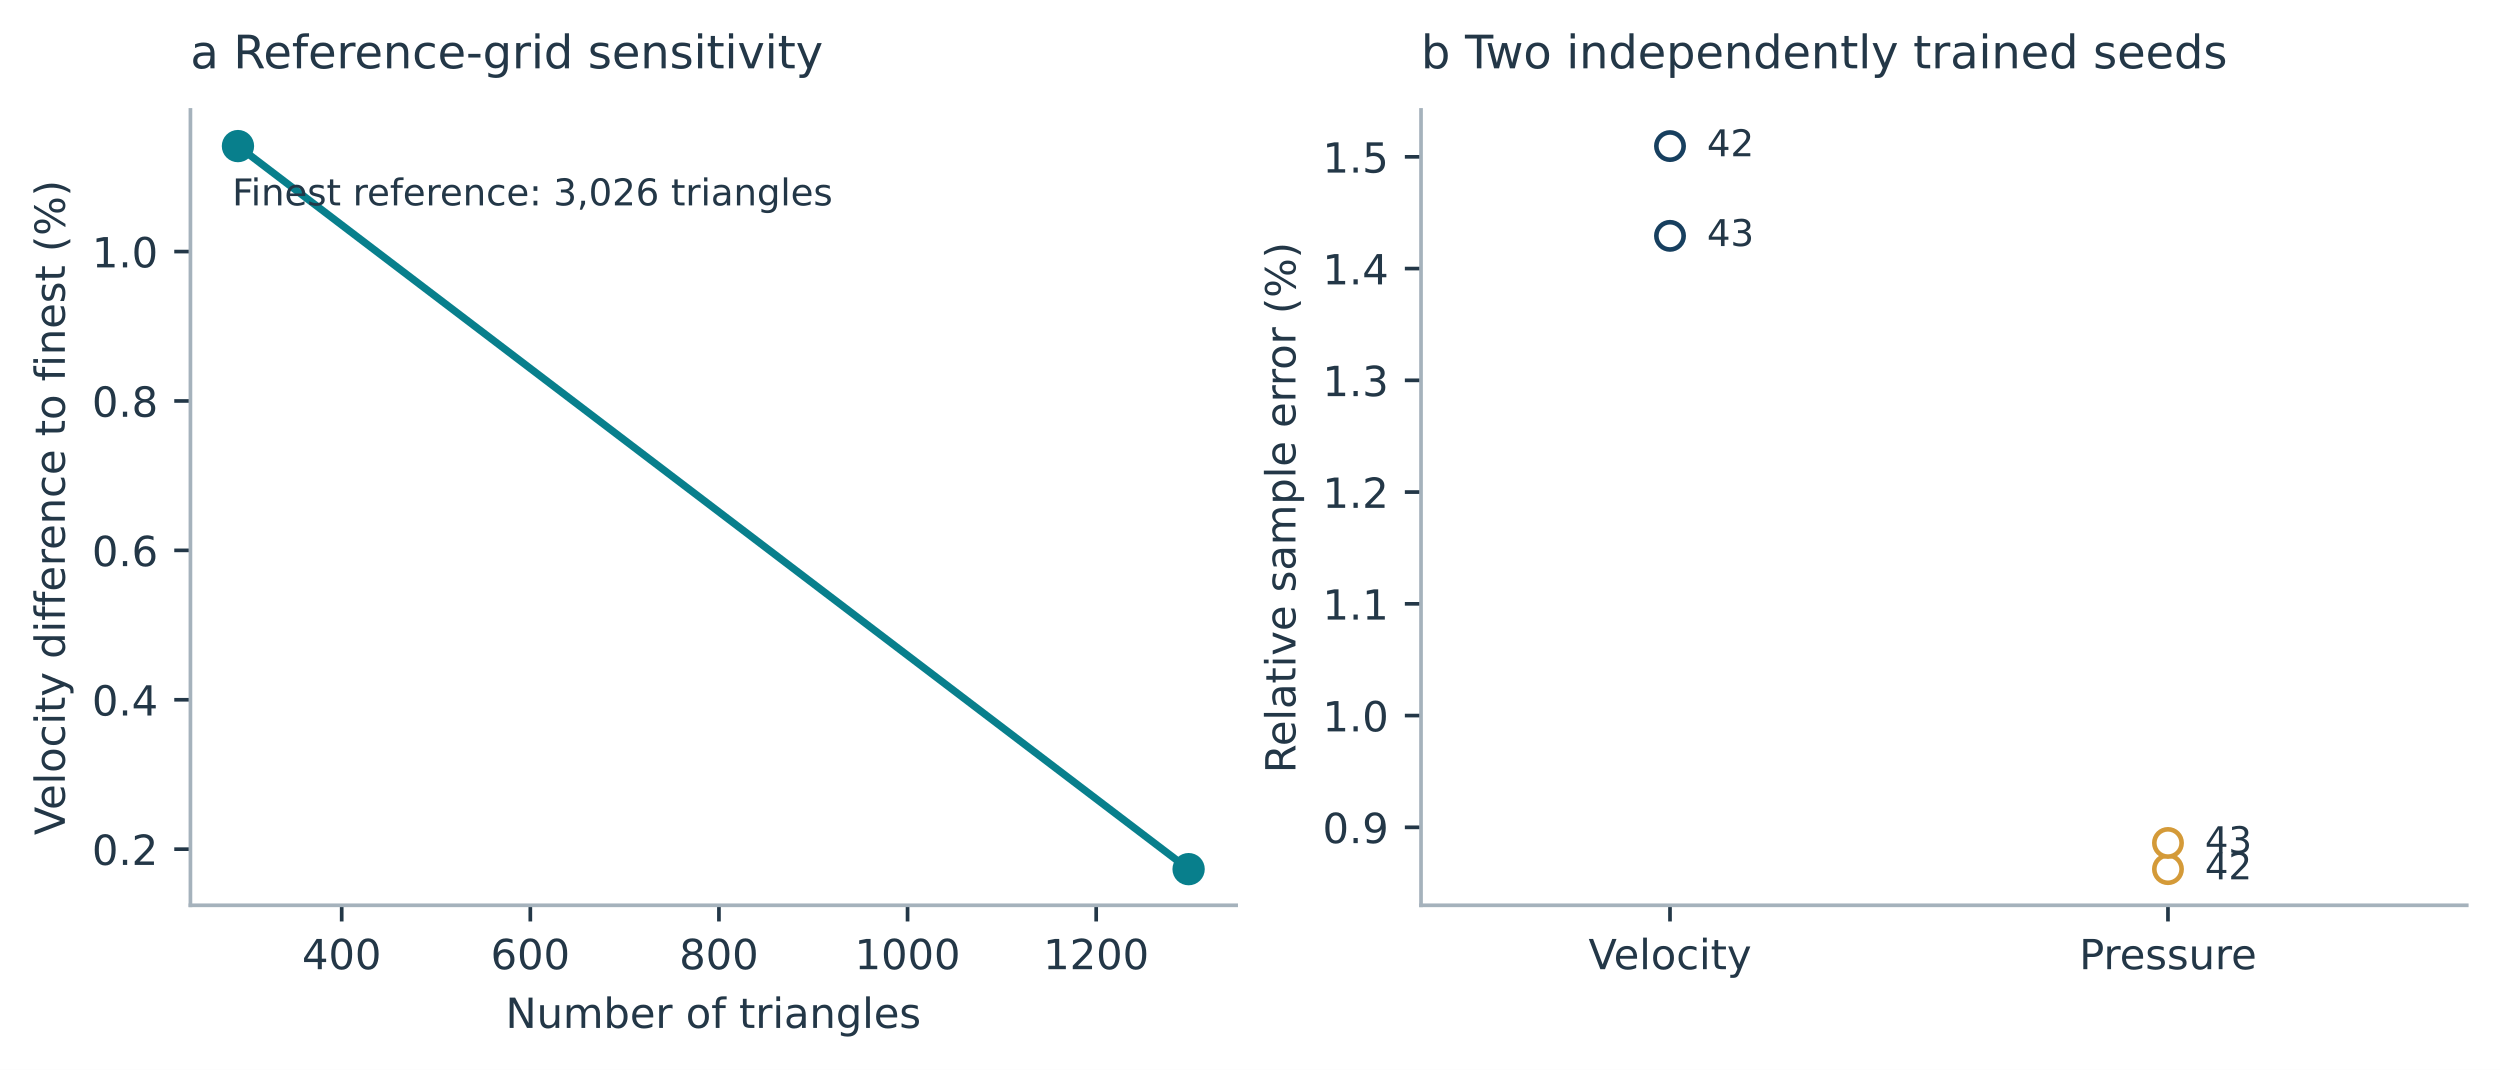
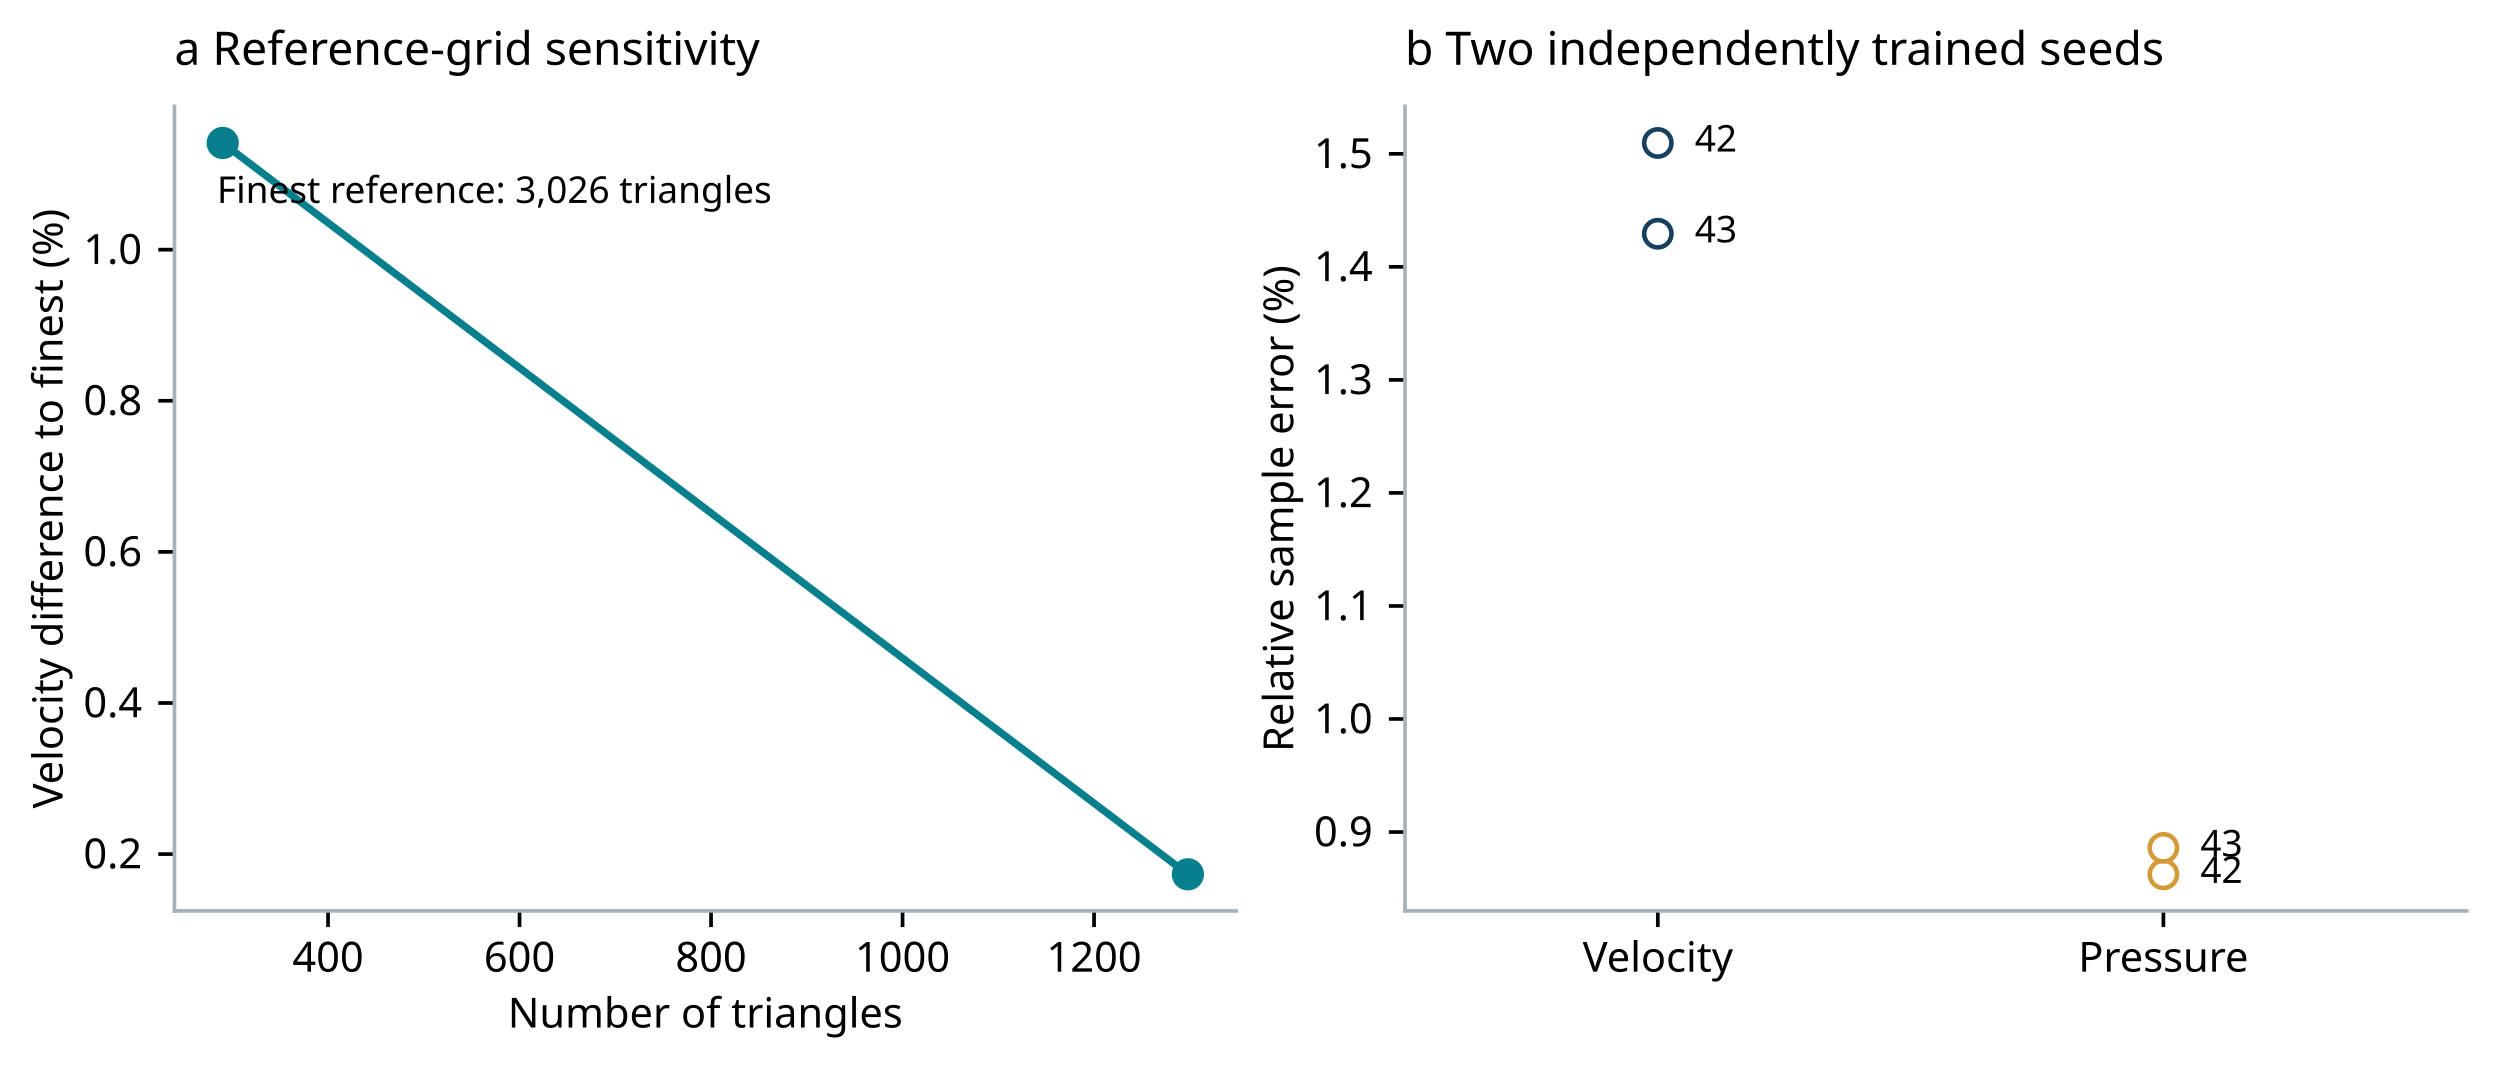
<svg xmlns="http://www.w3.org/2000/svg" xmlns:xlink="http://www.w3.org/1999/xlink" width="541.2pt" height="231.6pt" viewBox="0 0 541.2 231.6" version="1.1">
  <defs>
    <style type="text/css">*{stroke-linejoin: round; stroke-linecap: butt}</style>
  </defs>
  <g id="figure_1">
    <g id="patch_1">
-       <path d="M 0 231.6  L 541.2 231.6  L 541.2 -0  L 0 -0  z " style="fill: #ffffff" />
+       <path d="M 0 231.6 L 541.2 231.6 L 541.2 -0 L 0 -0 z " style="fill: #ffffff" />
    </g>
    <g id="axes_1">
      <g id="patch_2">
-         <path d="M 41.223 195.979  L 267.6 195.979  L 267.6 23.798  L 41.223 23.798  z " style="fill: #ffffff" />
+         <path d="M 37.765 197.191 L 267.604 197.191 L 267.604 23.03 L 37.765 23.03 z " style="fill: #ffffff" />
      </g>
      <g id="matplotlib.axis_1">
        <g id="xtick_1">
          <g id="line2d_1">
            <defs>
-               <path id="mf8cc9fb762" d="M 0 0  L 0 3.5  " style="stroke: #233747; stroke-width: 0.8" />
+               <path id="m82acdd3fc1" d="M 0 0 L 0 3.5 " style="stroke: #000000; stroke-width: 0.8" />
            </defs>
            <g>
-               <use xlink:href="#mf8cc9fb762" x="73.971" y="195.979" style="fill: #233747; stroke: #233747; stroke-width: 0.8" />
+               <use xlink:href="#m82acdd3fc1" x="71.014" y="197.191" style="stroke: #000000; stroke-width: 0.8" />
            </g>
          </g>
          <g id="text_1">
-             <text style="font-size: 9px; font-family: 'DejaVu Sans'; text-anchor: middle; fill: #233747" x="73.971" y="209.817" transform="rotate(-0 73.97094 209.8175)">400</text>
+             <text style="font-size: 9px; font-family: 'STIXGeneral'; text-anchor: middle" x="71.014" y="210.338" transform="rotate(-0 71.01381 210.3378)">400</text>
          </g>
        </g>
        <g id="xtick_2">
          <g id="line2d_2">
            <g>
-               <use xlink:href="#mf8cc9fb762" x="114.804" y="195.979" style="fill: #233747; stroke: #233747; stroke-width: 0.8" />
+               <use xlink:href="#m82acdd3fc1" x="112.471" y="197.191" style="stroke: #000000; stroke-width: 0.8" />
            </g>
          </g>
          <g id="text_2">
-             <text style="font-size: 9px; font-family: 'DejaVu Sans'; text-anchor: middle; fill: #233747" x="114.804" y="209.817" transform="rotate(-0 114.8036 209.8175)">600</text>
+             <text style="font-size: 9px; font-family: 'STIXGeneral'; text-anchor: middle" x="112.471" y="210.338" transform="rotate(-0 112.471 210.3378)">600</text>
          </g>
        </g>
        <g id="xtick_3">
          <g id="line2d_3">
            <g>
-               <use xlink:href="#mf8cc9fb762" x="155.636" y="195.979" style="fill: #233747; stroke: #233747; stroke-width: 0.8" />
+               <use xlink:href="#m82acdd3fc1" x="153.928" y="197.191" style="stroke: #000000; stroke-width: 0.8" />
            </g>
          </g>
          <g id="text_3">
-             <text style="font-size: 9px; font-family: 'DejaVu Sans'; text-anchor: middle; fill: #233747" x="155.636" y="209.817" transform="rotate(-0 155.6363 209.8175)">800</text>
+             <text style="font-size: 9px; font-family: 'STIXGeneral'; text-anchor: middle" x="153.928" y="210.338" transform="rotate(-0 153.9282 210.3378)">800</text>
          </g>
        </g>
        <g id="xtick_4">
          <g id="line2d_4">
            <g>
-               <use xlink:href="#mf8cc9fb762" x="196.469" y="195.979" style="fill: #233747; stroke: #233747; stroke-width: 0.8" />
+               <use xlink:href="#m82acdd3fc1" x="195.385" y="197.191" style="stroke: #000000; stroke-width: 0.8" />
            </g>
          </g>
          <g id="text_4">
-             <text style="font-size: 9px; font-family: 'DejaVu Sans'; text-anchor: middle; fill: #233747" x="196.469" y="209.817" transform="rotate(-0 196.469 209.8175)">1000</text>
+             <text style="font-size: 9px; font-family: 'STIXGeneral'; text-anchor: middle" x="195.385" y="210.338" transform="rotate(-0 195.3853 210.3378)">1000</text>
          </g>
        </g>
        <g id="xtick_5">
          <g id="line2d_5">
            <g>
-               <use xlink:href="#mf8cc9fb762" x="237.302" y="195.979" style="fill: #233747; stroke: #233747; stroke-width: 0.8" />
+               <use xlink:href="#m82acdd3fc1" x="236.843" y="197.191" style="stroke: #000000; stroke-width: 0.8" />
            </g>
          </g>
          <g id="text_5">
-             <text style="font-size: 9px; font-family: 'DejaVu Sans'; text-anchor: middle; fill: #233747" x="237.302" y="209.817" transform="rotate(-0 237.3017 209.8175)">1200</text>
+             <text style="font-size: 9px; font-family: 'STIXGeneral'; text-anchor: middle" x="236.843" y="210.338" transform="rotate(-0 236.8425 210.3378)">1200</text>
          </g>
        </g>
        <g id="text_6">
-           <text style="font-size: 9px; font-family: 'DejaVu Sans'; text-anchor: middle; fill: #233747" x="154.411" y="222.528" transform="rotate(-0 154.4113 222.5278)">Number of triangles</text>
+           <text style="font-size: 9px; font-family: 'STIXGeneral'; text-anchor: middle" x="152.684" y="222.438" transform="rotate(-0 152.6844 222.4378)">Number of triangles</text>
        </g>
      </g>
      <g id="matplotlib.axis_2">
        <g id="ytick_1">
          <g id="line2d_6">
            <defs>
-               <path id="me2f5f80f1d" d="M 0 0  L -3.5 0  " style="stroke: #233747; stroke-width: 0.8" />
+               <path id="m3e3381e416" d="M 0 0 L -3.5 0 " style="stroke: #000000; stroke-width: 0.8" />
            </defs>
            <g>
-               <use xlink:href="#me2f5f80f1d" x="41.223" y="183.824" style="fill: #233747; stroke: #233747; stroke-width: 0.8" />
+               <use xlink:href="#m3e3381e416" x="37.765" y="184.896" style="stroke: #000000; stroke-width: 0.8" />
            </g>
          </g>
          <g id="text_7">
-             <text style="font-size: 9px; font-family: 'DejaVu Sans'; text-anchor: end; fill: #233747" x="34.223" y="187.243" transform="rotate(-0 34.22313 187.2431)">0.2</text>
+             <text style="font-size: 9px; font-family: 'STIXGeneral'; text-anchor: end" x="30.765" y="187.97" transform="rotate(-0 30.76516 187.9695)">0.2</text>
          </g>
        </g>
        <g id="ytick_2">
          <g id="line2d_7">
            <g>
-               <use xlink:href="#me2f5f80f1d" x="41.223" y="151.483" style="fill: #233747; stroke: #233747; stroke-width: 0.8" />
+               <use xlink:href="#m3e3381e416" x="37.765" y="152.184" style="stroke: #000000; stroke-width: 0.8" />
            </g>
          </g>
          <g id="text_8">
-             <text style="font-size: 9px; font-family: 'DejaVu Sans'; text-anchor: end; fill: #233747" x="34.223" y="154.903" transform="rotate(-0 34.22313 154.9026)">0.4</text>
+             <text style="font-size: 9px; font-family: 'STIXGeneral'; text-anchor: end" x="30.765" y="155.257" transform="rotate(-0 30.76516 155.2569)">0.4</text>
          </g>
        </g>
        <g id="ytick_3">
          <g id="line2d_8">
            <g>
-               <use xlink:href="#me2f5f80f1d" x="41.223" y="119.143" style="fill: #233747; stroke: #233747; stroke-width: 0.8" />
+               <use xlink:href="#m3e3381e416" x="37.765" y="119.471" style="stroke: #000000; stroke-width: 0.8" />
            </g>
          </g>
          <g id="text_9">
-             <text style="font-size: 9px; font-family: 'DejaVu Sans'; text-anchor: end; fill: #233747" x="34.223" y="122.562" transform="rotate(-0 34.22313 122.5621)">0.6</text>
+             <text style="font-size: 9px; font-family: 'STIXGeneral'; text-anchor: end" x="30.765" y="122.544" transform="rotate(-0 30.76516 122.5443)">0.6</text>
          </g>
        </g>
        <g id="ytick_4">
          <g id="line2d_9">
            <g>
-               <use xlink:href="#me2f5f80f1d" x="41.223" y="86.802" style="fill: #233747; stroke: #233747; stroke-width: 0.8" />
+               <use xlink:href="#m3e3381e416" x="37.765" y="86.758" style="stroke: #000000; stroke-width: 0.8" />
            </g>
          </g>
          <g id="text_10">
-             <text style="font-size: 9px; font-family: 'DejaVu Sans'; text-anchor: end; fill: #233747" x="34.223" y="90.222" transform="rotate(-0 34.22313 90.22152)">0.8</text>
+             <text style="font-size: 9px; font-family: 'STIXGeneral'; text-anchor: end" x="30.765" y="89.832" transform="rotate(-0 30.76516 89.8317)">0.8</text>
          </g>
        </g>
        <g id="ytick_5">
          <g id="line2d_10">
            <g>
-               <use xlink:href="#me2f5f80f1d" x="41.223" y="54.462" style="fill: #233747; stroke: #233747; stroke-width: 0.8" />
+               <use xlink:href="#m3e3381e416" x="37.765" y="54.046" style="stroke: #000000; stroke-width: 0.8" />
            </g>
          </g>
          <g id="text_11">
-             <text style="font-size: 9px; font-family: 'DejaVu Sans'; text-anchor: end; fill: #233747" x="34.223" y="57.881" transform="rotate(-0 34.22313 57.88099)">1.0</text>
+             <text style="font-size: 9px; font-family: 'STIXGeneral'; text-anchor: end" x="30.765" y="57.119" transform="rotate(-0 30.76516 57.11908)">1.0</text>
          </g>
        </g>
        <g id="text_12">
-           <text style="font-size: 9px; font-family: 'DejaVu Sans'; text-anchor: middle; fill: #233747" x="14.039" y="109.889" transform="rotate(-90 14.03859 109.8887)">Velocity difference to finest (%)</text>
+           <text style="font-size: 9px; font-family: 'STIXGeneral'; text-anchor: middle" x="13.553" y="110.11" transform="rotate(-90 13.55344 110.1104)">Velocity difference to finest (%)</text>
        </g>
      </g>
      <g id="line2d_11">
-         <path d="M 51.513 31.625  L 257.31 188.153  " clip-path="url(#p6033671b7c)" style="fill: none; stroke: #087f8c; stroke-width: 1.6; stroke-linecap: square" />
+         <path d="M 48.212 30.946 L 257.157 189.275 " clip-path="url(#p2f91431588)" style="fill: none; stroke: #087f8c; stroke-width: 1.6; stroke-linecap: square" />
        <defs>
-           <path id="me33e97acd7" d="M 0 3  C 0.796 3 1.559 2.684 2.121 2.121  C 2.684 1.559 3 0.796 3 0  C 3 -0.796 2.684 -1.559 2.121 -2.121  C 1.559 -2.684 0.796 -3 0 -3  C -0.796 -3 -1.559 -2.684 -2.121 -2.121  C -2.684 -1.559 -3 -0.796 -3 0  C -3 0.796 -2.684 1.559 -2.121 2.121  C -1.559 2.684 -0.796 3 0 3  z " style="stroke: #087f8c" />
+           <path id="m58cfc4b035" d="M 0 3 C 0.796 3 1.559 2.684 2.121 2.121 C 2.684 1.559 3 0.796 3 0 C 3 -0.796 2.684 -1.559 2.121 -2.121 C 1.559 -2.684 0.796 -3 0 -3 C -0.796 -3 -1.559 -2.684 -2.121 -2.121 C -2.684 -1.559 -3 -0.796 -3 0 C -3 0.796 -2.684 1.559 -2.121 2.121 C -1.559 2.684 -0.796 3 0 3 z " style="stroke: #087f8c" />
        </defs>
-         <g clip-path="url(#p6033671b7c)">
-           <use xlink:href="#me33e97acd7" x="51.513" y="31.625" style="fill: #087f8c; stroke: #087f8c" />
-           <use xlink:href="#me33e97acd7" x="257.31" y="188.153" style="fill: #087f8c; stroke: #087f8c" />
+         <g clip-path="url(#p2f91431588)">
+           <use xlink:href="#m58cfc4b035" x="48.212" y="30.946" style="fill: #087f8c; stroke: #087f8c" />
+           <use xlink:href="#m58cfc4b035" x="257.157" y="189.275" style="fill: #087f8c; stroke: #087f8c" />
        </g>
      </g>
      <g id="patch_3">
-         <path d="M 41.223 195.979  L 41.223 23.798  " style="fill: none; stroke: #a5b2bc; stroke-width: 0.8; stroke-linejoin: miter; stroke-linecap: square" />
+         <path d="M 37.765 197.191 L 37.765 23.03 " style="fill: none; stroke: #a5b2bc; stroke-width: 0.8; stroke-linejoin: miter; stroke-linecap: square" />
      </g>
      <g id="patch_4">
-         <path d="M 41.223 195.979  L 267.6 195.979  " style="fill: none; stroke: #a5b2bc; stroke-width: 0.8; stroke-linejoin: miter; stroke-linecap: square" />
+         <path d="M 37.765 197.191 L 267.604 197.191 " style="fill: none; stroke: #a5b2bc; stroke-width: 0.8; stroke-linejoin: miter; stroke-linecap: square" />
      </g>
      <g id="text_13">
-         <text style="font-size: 8px; font-family: 'DejaVu Sans'; text-anchor: start; fill: #233747" x="50.278" y="44.46" transform="rotate(-0 50.27818 44.46009)">Finest reference: 3,026 triangles</text>
+         <text style="font-size: 8px; font-family: 'STIXGeneral'; text-anchor: start" x="46.959" y="43.929" transform="rotate(-0 46.9587 43.92905)">Finest reference: 3,026 triangles</text>
      </g>
      <g id="text_14">
-         <text style="font-weight: 500; font-size: 10px; font-family: 'DejaVu Sans'; text-anchor: start; fill: #233747" x="41.223" y="14.798" transform="rotate(-0 41.22313 14.79844)">a  Reference-grid sensitivity</text>
+         <text style="font-weight: 500; font-size: 10px; font-family: 'STIXGeneral'; text-anchor: start" x="37.765" y="14.03" transform="rotate(-0 37.76516 14.02969)">a  Reference-grid sensitivity</text>
      </g>
    </g>
    <g id="axes_2">
      <g id="patch_5">
-         <path d="M 307.623 195.979  L 534 195.979  L 534 23.798  L 307.623 23.798  z " style="fill: #ffffff" />
+         <path d="M 304.161 197.191 L 534 197.191 L 534 23.03 L 304.161 23.03 z " style="fill: #ffffff" />
      </g>
      <g id="matplotlib.axis_3">
        <g id="xtick_6">
          <g id="line2d_12">
            <g>
-               <use xlink:href="#mf8cc9fb762" x="361.522" y="195.979" style="fill: #233747; stroke: #233747; stroke-width: 0.8" />
+               <use xlink:href="#m82acdd3fc1" x="358.884" y="197.191" style="stroke: #000000; stroke-width: 0.8" />
            </g>
          </g>
          <g id="text_15">
-             <text style="font-size: 9px; font-family: 'DejaVu Sans'; text-anchor: middle; fill: #233747" x="361.522" y="209.817" transform="rotate(-0 361.5223 209.8175)">Velocity</text>
+             <text style="font-size: 9px; font-family: 'STIXGeneral'; text-anchor: middle" x="358.884" y="210.338" transform="rotate(-0 358.8844 210.3378)">Velocity</text>
          </g>
        </g>
        <g id="xtick_7">
          <g id="line2d_13">
            <g>
-               <use xlink:href="#mf8cc9fb762" x="469.321" y="195.979" style="fill: #233747; stroke: #233747; stroke-width: 0.8" />
+               <use xlink:href="#m82acdd3fc1" x="468.331" y="197.191" style="stroke: #000000; stroke-width: 0.8" />
            </g>
          </g>
          <g id="text_16">
-             <text style="font-size: 9px; font-family: 'DejaVu Sans'; text-anchor: middle; fill: #233747" x="469.321" y="209.817" transform="rotate(-0 469.3206 209.8175)">Pressure</text>
+             <text style="font-size: 9px; font-family: 'STIXGeneral'; text-anchor: middle" x="468.331" y="210.338" transform="rotate(-0 468.3314 210.3378)">Pressure</text>
          </g>
        </g>
      </g>
      <g id="matplotlib.axis_4">
        <g id="ytick_6">
          <g id="line2d_14">
            <g>
-               <use xlink:href="#me2f5f80f1d" x="307.623" y="179.098" style="fill: #233747; stroke: #233747; stroke-width: 0.8" />
+               <use xlink:href="#m3e3381e416" x="304.161" y="180.115" style="stroke: #000000; stroke-width: 0.8" />
            </g>
          </g>
          <g id="text_17">
-             <text style="font-size: 9px; font-family: 'DejaVu Sans'; text-anchor: end; fill: #233747" x="300.623" y="182.517" transform="rotate(-0 300.6231 182.5168)">0.9</text>
+             <text style="font-size: 9px; font-family: 'STIXGeneral'; text-anchor: end" x="297.161" y="183.189" transform="rotate(-0 297.1609 183.1888)">0.9</text>
          </g>
        </g>
        <g id="ytick_7">
          <g id="line2d_15">
            <g>
-               <use xlink:href="#me2f5f80f1d" x="307.623" y="154.906" style="fill: #233747; stroke: #233747; stroke-width: 0.8" />
+               <use xlink:href="#m3e3381e416" x="304.161" y="155.646" style="stroke: #000000; stroke-width: 0.8" />
            </g>
          </g>
          <g id="text_18">
-             <text style="font-size: 9px; font-family: 'DejaVu Sans'; text-anchor: end; fill: #233747" x="300.623" y="158.326" transform="rotate(-0 300.6231 158.3257)">1.0</text>
+             <text style="font-size: 9px; font-family: 'STIXGeneral'; text-anchor: end" x="297.161" y="158.719" transform="rotate(-0 297.1609 158.7194)">1.0</text>
          </g>
        </g>
        <g id="ytick_8">
          <g id="line2d_16">
            <g>
-               <use xlink:href="#me2f5f80f1d" x="307.623" y="130.715" style="fill: #233747; stroke: #233747; stroke-width: 0.8" />
+               <use xlink:href="#m3e3381e416" x="304.161" y="131.177" style="stroke: #000000; stroke-width: 0.8" />
            </g>
          </g>
          <g id="text_19">
-             <text style="font-size: 9px; font-family: 'DejaVu Sans'; text-anchor: end; fill: #233747" x="300.623" y="134.135" transform="rotate(-0 300.6231 134.1345)">1.1</text>
+             <text style="font-size: 9px; font-family: 'STIXGeneral'; text-anchor: end" x="297.161" y="134.25" transform="rotate(-0 297.1609 134.2499)">1.1</text>
          </g>
        </g>
        <g id="ytick_9">
          <g id="line2d_17">
            <g>
-               <use xlink:href="#me2f5f80f1d" x="307.623" y="106.524" style="fill: #233747; stroke: #233747; stroke-width: 0.8" />
+               <use xlink:href="#m3e3381e416" x="304.161" y="106.707" style="stroke: #000000; stroke-width: 0.8" />
            </g>
          </g>
          <g id="text_20">
-             <text style="font-size: 9px; font-family: 'DejaVu Sans'; text-anchor: end; fill: #233747" x="300.623" y="109.943" transform="rotate(-0 300.6231 109.9434)">1.2</text>
+             <text style="font-size: 9px; font-family: 'STIXGeneral'; text-anchor: end" x="297.161" y="109.78" transform="rotate(-0 297.1609 109.7805)">1.2</text>
          </g>
        </g>
        <g id="ytick_10">
          <g id="line2d_18">
            <g>
-               <use xlink:href="#me2f5f80f1d" x="307.623" y="82.333" style="fill: #233747; stroke: #233747; stroke-width: 0.8" />
+               <use xlink:href="#m3e3381e416" x="304.161" y="82.238" style="stroke: #000000; stroke-width: 0.8" />
            </g>
          </g>
          <g id="text_21">
-             <text style="font-size: 9px; font-family: 'DejaVu Sans'; text-anchor: end; fill: #233747" x="300.623" y="85.752" transform="rotate(-0 300.6231 85.75225)">1.3</text>
+             <text style="font-size: 9px; font-family: 'STIXGeneral'; text-anchor: end" x="297.161" y="85.311" transform="rotate(-0 297.1609 85.31101)">1.3</text>
          </g>
        </g>
        <g id="ytick_11">
          <g id="line2d_19">
            <g>
-               <use xlink:href="#me2f5f80f1d" x="307.623" y="58.142" style="fill: #233747; stroke: #233747; stroke-width: 0.8" />
+               <use xlink:href="#m3e3381e416" x="304.161" y="57.768" style="stroke: #000000; stroke-width: 0.8" />
            </g>
          </g>
          <g id="text_22">
-             <text style="font-size: 9px; font-family: 'DejaVu Sans'; text-anchor: end; fill: #233747" x="300.623" y="61.561" transform="rotate(-0 300.6231 61.56112)">1.4</text>
+             <text style="font-size: 9px; font-family: 'STIXGeneral'; text-anchor: end" x="297.161" y="60.842" transform="rotate(-0 297.1609 60.84155)">1.4</text>
          </g>
        </g>
        <g id="ytick_12">
          <g id="line2d_20">
            <g>
-               <use xlink:href="#me2f5f80f1d" x="307.623" y="33.951" style="fill: #233747; stroke: #233747; stroke-width: 0.8" />
+               <use xlink:href="#m3e3381e416" x="304.161" y="33.299" style="stroke: #000000; stroke-width: 0.8" />
            </g>
          </g>
          <g id="text_23">
-             <text style="font-size: 9px; font-family: 'DejaVu Sans'; text-anchor: end; fill: #233747" x="300.623" y="37.37" transform="rotate(-0 300.6231 37.36997)">1.5</text>
+             <text style="font-size: 9px; font-family: 'STIXGeneral'; text-anchor: end" x="297.161" y="36.372" transform="rotate(-0 297.1609 36.37209)">1.5</text>
          </g>
        </g>
        <g id="text_24">
-           <text style="font-size: 9px; font-family: 'DejaVu Sans'; text-anchor: middle; fill: #233747" x="280.439" y="109.889" transform="rotate(-90 280.4386 109.8887)">Relative sample error (%)</text>
+           <text style="font-size: 9px; font-family: 'STIXGeneral'; text-anchor: middle" x="279.958" y="110.11" transform="rotate(-90 279.9577 110.1104)">Relative sample error (%)</text>
        </g>
      </g>
      <g id="patch_6">
-         <path d="M 307.623 195.979  L 307.623 23.798  " style="fill: none; stroke: #a5b2bc; stroke-width: 0.8; stroke-linejoin: miter; stroke-linecap: square" />
+         <path d="M 304.161 197.191 L 304.161 23.03 " style="fill: none; stroke: #a5b2bc; stroke-width: 0.8; stroke-linejoin: miter; stroke-linecap: square" />
      </g>
      <g id="patch_7">
-         <path d="M 307.623 195.979  L 534 195.979  " style="fill: none; stroke: #a5b2bc; stroke-width: 0.8; stroke-linejoin: miter; stroke-linecap: square" />
+         <path d="M 304.161 197.191 L 534 197.191 " style="fill: none; stroke: #a5b2bc; stroke-width: 0.8; stroke-linejoin: miter; stroke-linecap: square" />
      </g>
      <g id="PathCollection_1">
        <defs>
-           <path id="mc658833270" d="M 0 2.958  C 0.784 2.958 1.537 2.646 2.092 2.092  C 2.646 1.537 2.958 0.784 2.958 0  C 2.958 -0.784 2.646 -1.537 2.092 -2.092  C 1.537 -2.646 0.784 -2.958 0 -2.958  C -0.784 -2.958 -1.537 -2.646 -2.092 -2.092  C -2.646 -1.537 -2.958 -0.784 -2.958 0  C -2.958 0.784 -2.646 1.537 -2.092 2.092  C -1.537 2.646 -0.784 2.958 0 2.958  z " style="stroke: #173f5f" />
+           <path id="mff056602a9" d="M 0 2.958 C 0.784 2.958 1.537 2.646 2.092 2.092 C 2.646 1.537 2.958 0.784 2.958 0 C 2.958 -0.784 2.646 -1.537 2.092 -2.092 C 1.537 -2.646 0.784 -2.958 0 -2.958 C -0.784 -2.958 -1.537 -2.646 -2.092 -2.092 C -2.646 -1.537 -2.958 -0.784 -2.958 0 C -2.958 0.784 -2.646 1.537 -2.092 2.092 C -1.537 2.646 -0.784 2.958 0 2.958 z " style="stroke: #173f5f" />
        </defs>
-         <g clip-path="url(#pc6f208ca0a)">
-           <use xlink:href="#mc658833270" x="361.522" y="31.625" style="fill: #ffffff; stroke: #173f5f" />
-           <use xlink:href="#mc658833270" x="361.522" y="51.056" style="fill: #ffffff; stroke: #173f5f" />
+         <g clip-path="url(#p943df770d6)">
+           <use xlink:href="#mff056602a9" x="358.884" y="30.946" style="fill: #ffffff; stroke: #173f5f" />
+           <use xlink:href="#mff056602a9" x="358.884" y="50.601" style="fill: #ffffff; stroke: #173f5f" />
        </g>
      </g>
      <g id="text_25">
-         <text style="font-size: 8px; font-family: 'DejaVu Sans'; text-anchor: start; fill: #233747" x="369.522" y="33.832" transform="rotate(-0 369.5223 33.83232)">42</text>
+         <text style="font-size: 8px; font-family: 'STIXGeneral'; text-anchor: start" x="366.884" y="32.81" transform="rotate(-0 366.8844 32.80987)">42</text>
      </g>
      <g id="text_26">
-         <text style="font-size: 8px; font-family: 'DejaVu Sans'; text-anchor: start; fill: #233747" x="369.522" y="53.264" transform="rotate(-0 369.5223 53.26373)">43</text>
+         <text style="font-size: 8px; font-family: 'STIXGeneral'; text-anchor: start" x="366.884" y="52.465" transform="rotate(-0 366.8844 52.46483)">43</text>
      </g>
      <g id="PathCollection_2">
        <defs>
-           <path id="m19f95e6275" d="M 0 2.958  C 0.784 2.958 1.537 2.646 2.092 2.092  C 2.646 1.537 2.958 0.784 2.958 0  C 2.958 -0.784 2.646 -1.537 2.092 -2.092  C 1.537 -2.646 0.784 -2.958 0 -2.958  C -0.784 -2.958 -1.537 -2.646 -2.092 -2.092  C -2.646 -1.537 -2.958 -0.784 -2.958 0  C -2.958 0.784 -2.646 1.537 -2.092 2.092  C -1.537 2.646 -0.784 2.958 0 2.958  z " style="stroke: #d49a38" />
+           <path id="mba6d677869" d="M 0 2.958 C 0.784 2.958 1.537 2.646 2.092 2.092 C 2.646 1.537 2.958 0.784 2.958 0 C 2.958 -0.784 2.646 -1.537 2.092 -2.092 C 1.537 -2.646 0.784 -2.958 0 -2.958 C -0.784 -2.958 -1.537 -2.646 -2.092 -2.092 C -2.646 -1.537 -2.958 -0.784 -2.958 0 C -2.958 0.784 -2.646 1.537 -2.092 2.092 C -1.537 2.646 -0.784 2.958 0 2.958 z " style="stroke: #d49a38" />
        </defs>
-         <g clip-path="url(#pc6f208ca0a)">
-           <use xlink:href="#m19f95e6275" x="469.321" y="188.153" style="fill: #ffffff; stroke: #d49a38" />
-           <use xlink:href="#m19f95e6275" x="469.321" y="182.486" style="fill: #ffffff; stroke: #d49a38" />
+         <g clip-path="url(#p943df770d6)">
+           <use xlink:href="#mba6d677869" x="468.331" y="189.275" style="fill: #ffffff; stroke: #d49a38" />
+           <use xlink:href="#mba6d677869" x="468.331" y="183.543" style="fill: #ffffff; stroke: #d49a38" />
        </g>
      </g>
      <g id="text_27">
-         <text style="font-size: 8px; font-family: 'DejaVu Sans'; text-anchor: start; fill: #233747" x="477.321" y="190.36" transform="rotate(-0 477.3206 190.36)">42</text>
+         <text style="font-size: 8px; font-family: 'STIXGeneral'; text-anchor: start" x="476.331" y="191.138" transform="rotate(-0 476.3314 191.1384)">42</text>
      </g>
      <g id="text_28">
-         <text style="font-size: 8px; font-family: 'DejaVu Sans'; text-anchor: start; fill: #233747" x="477.321" y="184.694" transform="rotate(-0 477.3206 184.6937)">43</text>
+         <text style="font-size: 8px; font-family: 'STIXGeneral'; text-anchor: start" x="476.331" y="185.407" transform="rotate(-0 476.3314 185.4069)">43</text>
      </g>
      <g id="text_29">
-         <text style="font-weight: 500; font-size: 10px; font-family: 'DejaVu Sans'; text-anchor: start; fill: #233747" x="307.623" y="14.798" transform="rotate(-0 307.6231 14.79844)">b  Two independently trained seeds</text>
+         <text style="font-weight: 500; font-size: 10px; font-family: 'STIXGeneral'; text-anchor: start" x="304.161" y="14.03" transform="rotate(-0 304.1609 14.02969)">b  Two independently trained seeds</text>
      </g>
    </g>
  </g>
  <defs>
-     <clipPath id="p6033671b7c">
-       <rect x="41.223" y="23.798" width="226.376" height="172.18" />
+     <clipPath id="p2f91431588">
+       <rect x="37.765" y="23.03" width="229.839" height="174.161" />
    </clipPath>
-     <clipPath id="pc6f208ca0a">
-       <rect x="307.623" y="23.798" width="226.376" height="172.18" />
+     <clipPath id="p943df770d6">
+       <rect x="304.161" y="23.03" width="229.839" height="174.161" />
    </clipPath>
  </defs>
</svg>
